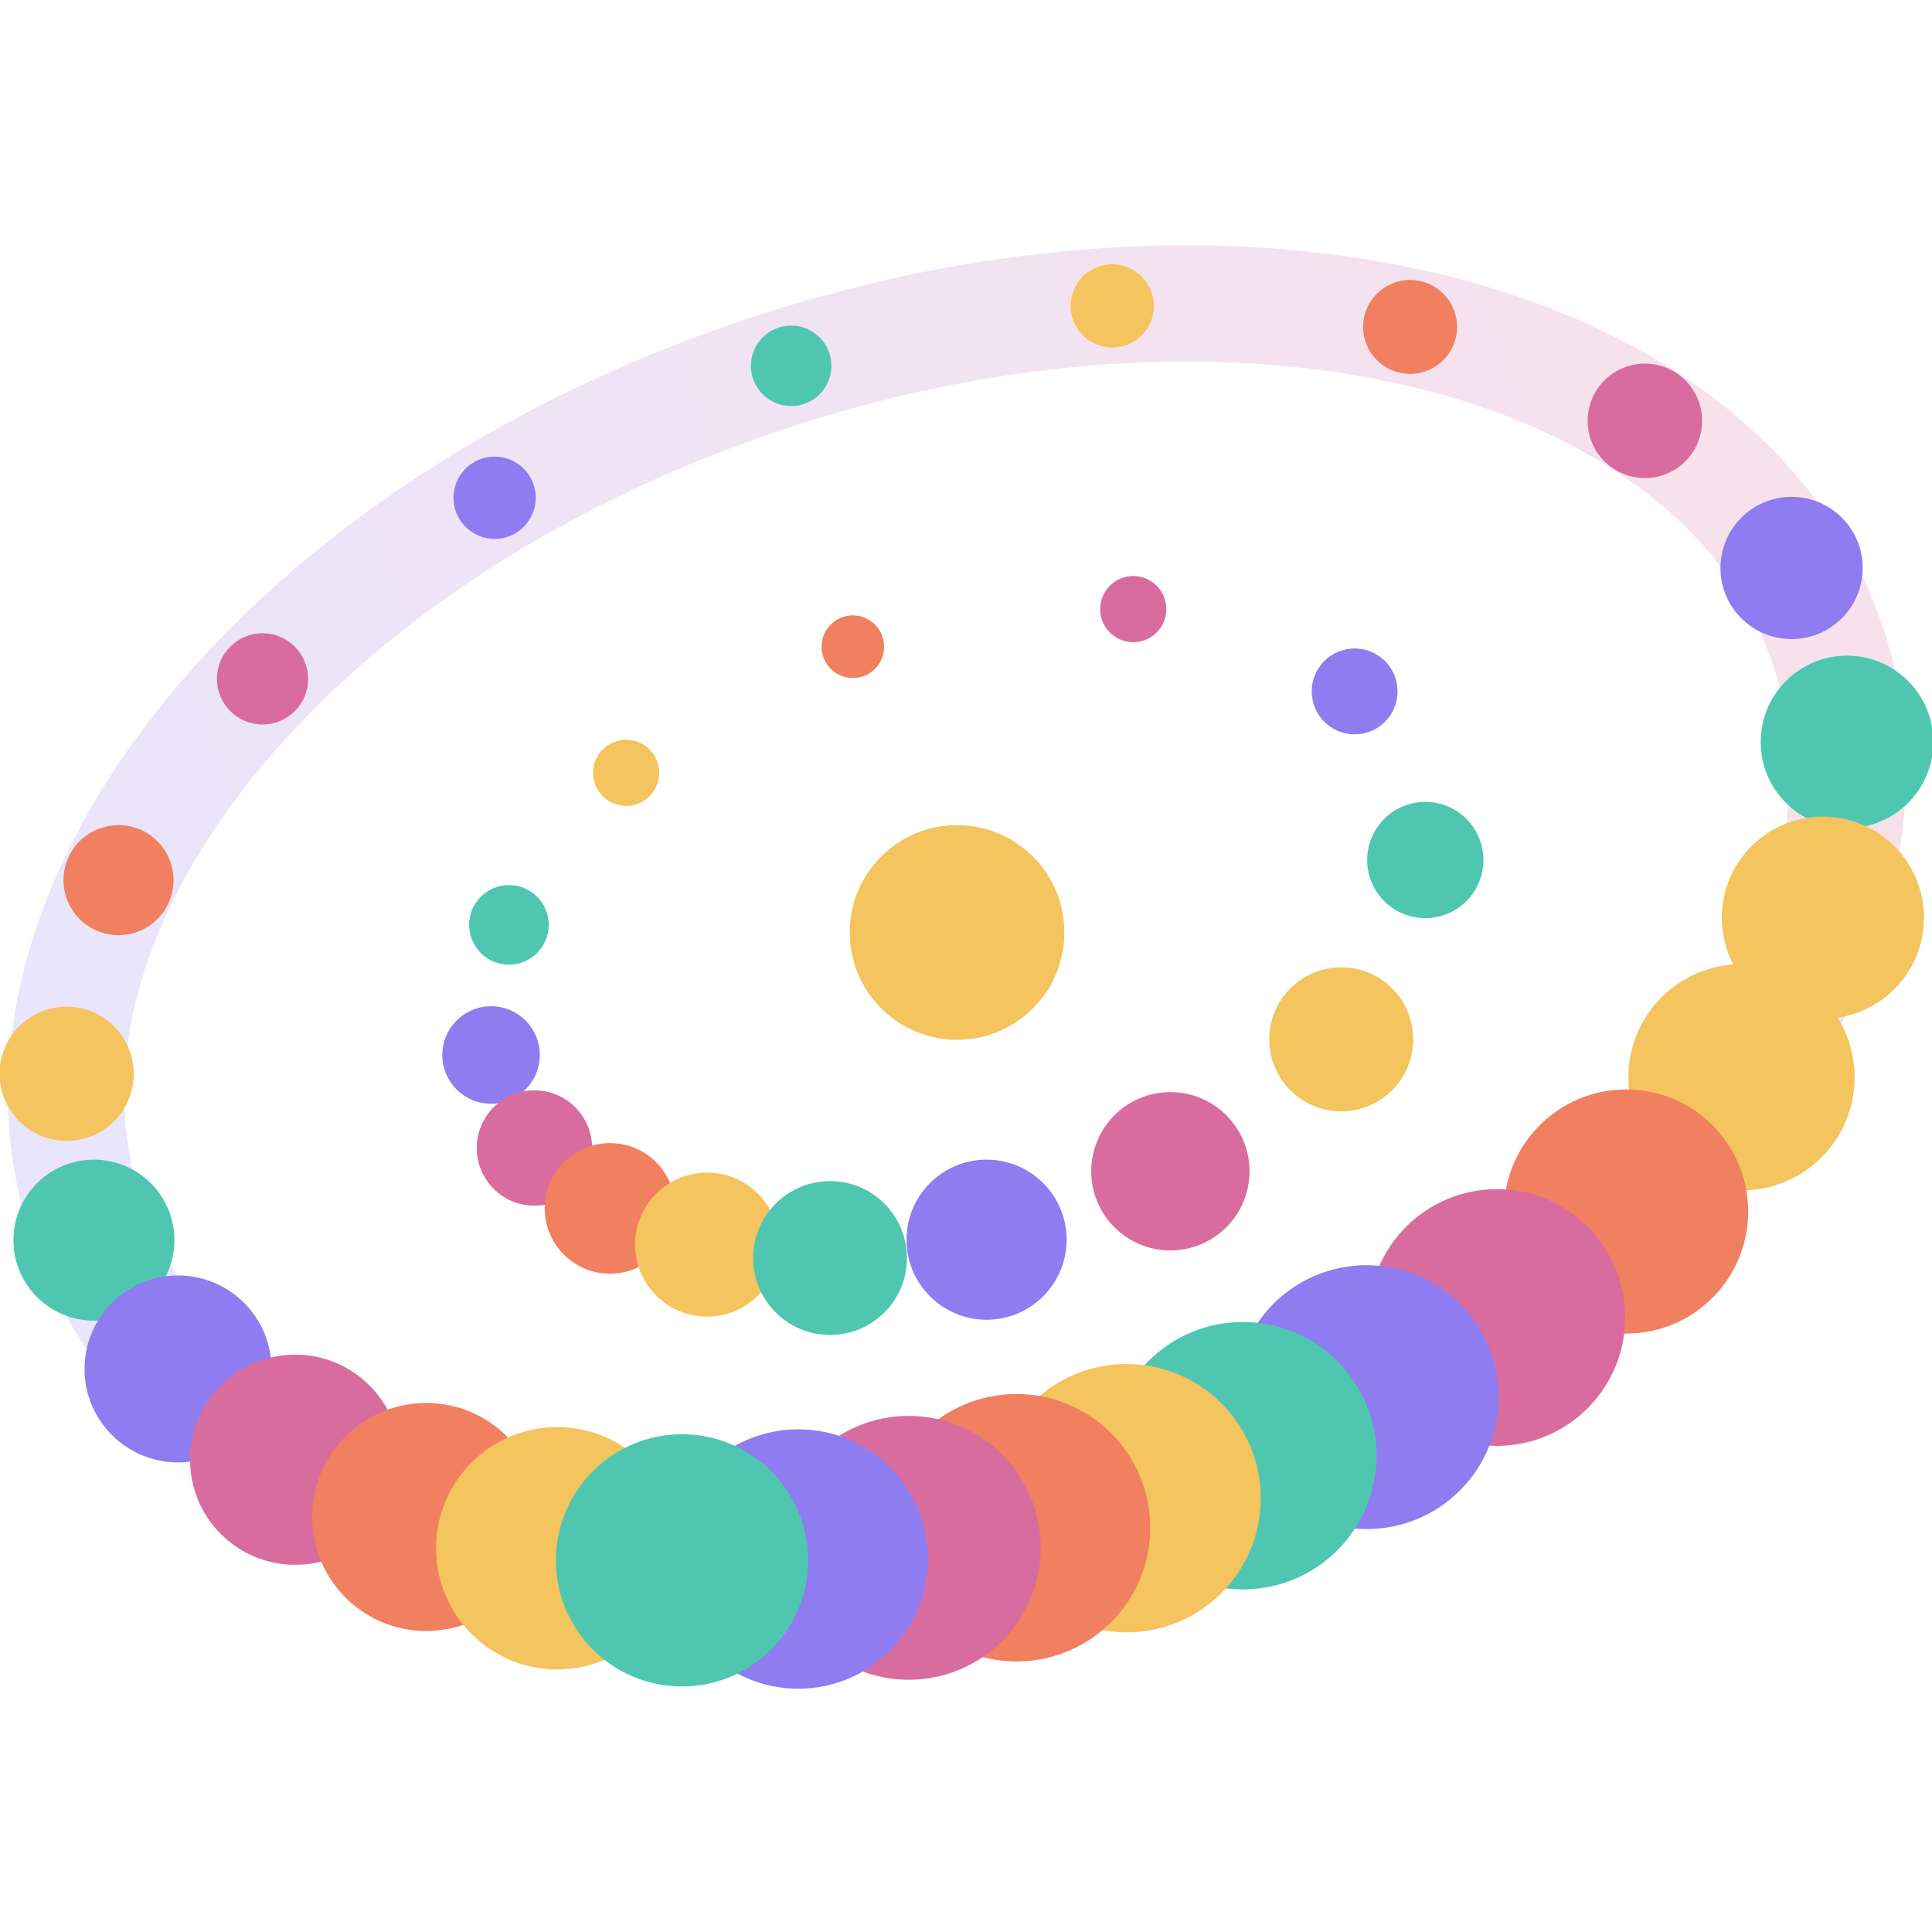
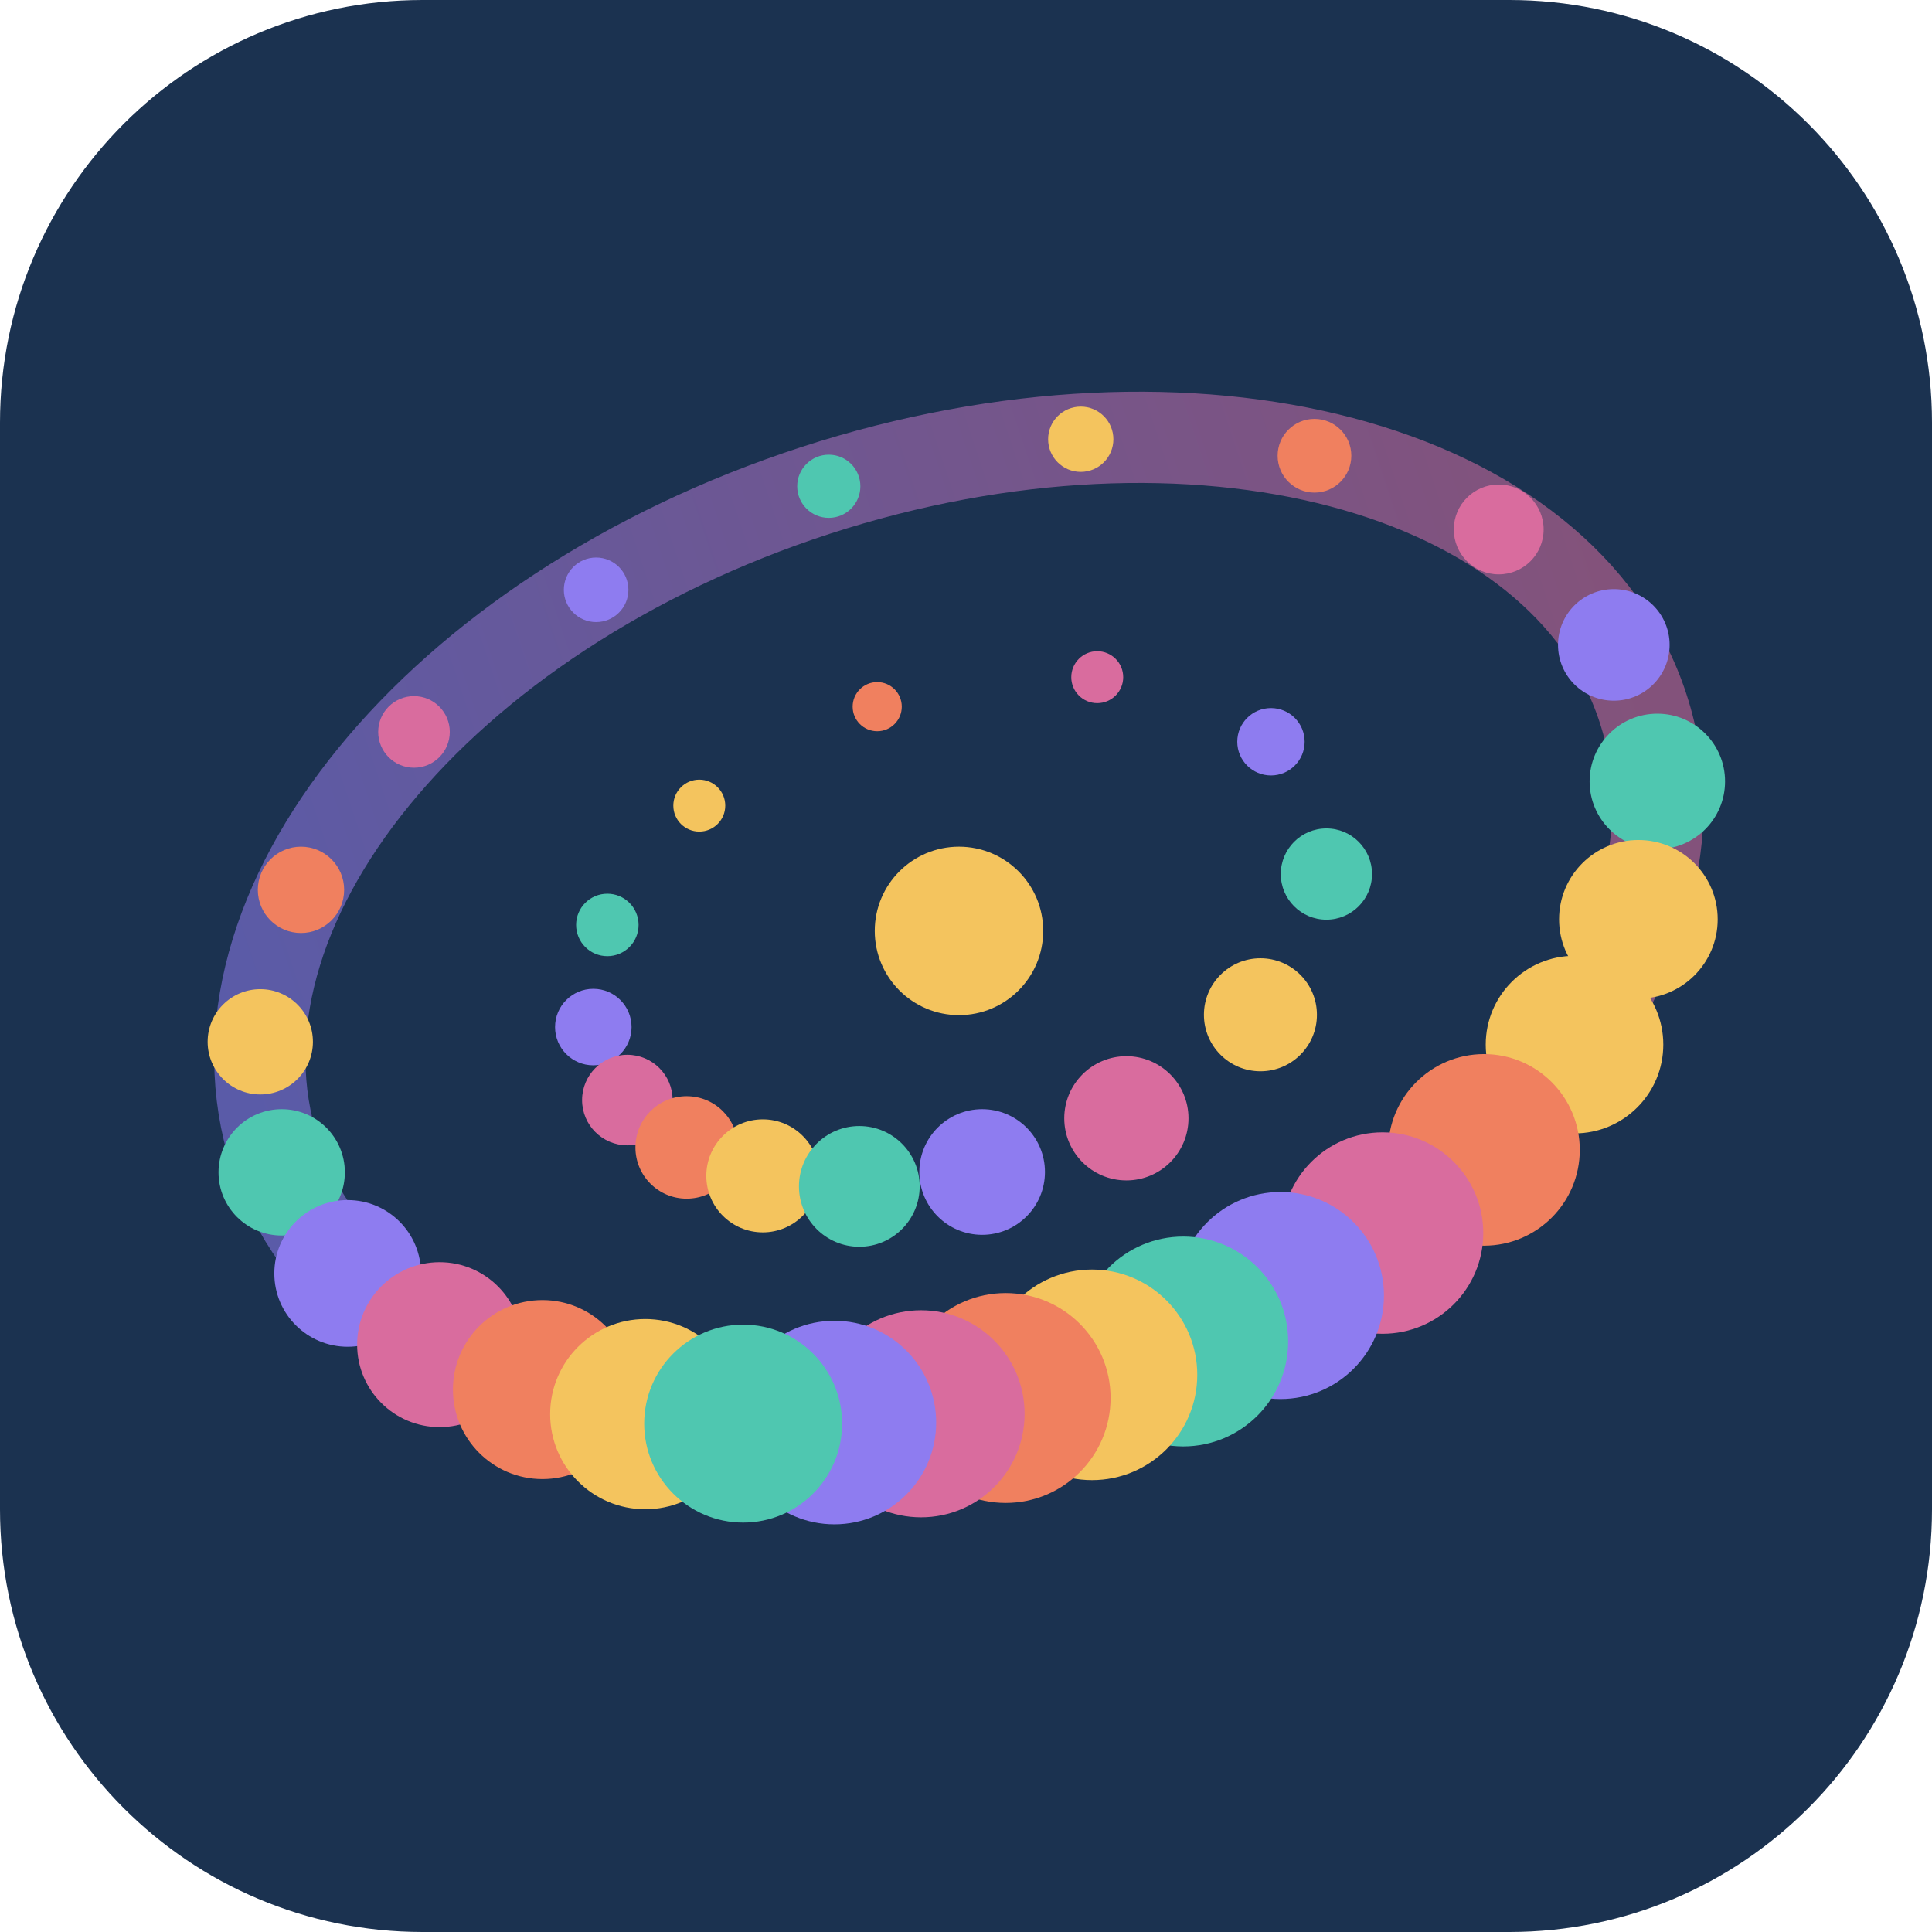
- <svg xmlns="http://www.w3.org/2000/svg" viewBox="56 69.5 432 432">
-   <defs>
-     <linearGradient id="g" x1="0" y1="0" x2="1" y2="0">
-       <stop offset="0" stop-color="#8E7CF0" />
-       <stop offset="1" stop-color="#D96C9E" />
-     </linearGradient>
-   </defs>
-   <ellipse cx="270" cy="278" rx="205" ry="132" transform="rotate(-18.0 270 278)" fill="none" stroke="url(#g)" stroke-opacity="0.2" stroke-width="26" />
-   <circle cx="304.7" cy="137.9" r="9.3" fill="#F4C45E" fill-opacity="1" />
-   <circle cx="371.3" cy="142.6" r="10.5" fill="#F0805F" fill-opacity="1" />
-   <circle cx="232.9" cy="151.3" r="9.0" fill="#4FC7B0" fill-opacity="1" />
-   <circle cx="423.8" cy="163.6" r="12.8" fill="#D96C9E" fill-opacity="1" />
-   <circle cx="166.6" cy="180.8" r="9.2" fill="#8E7CF0" fill-opacity="1" />
-   <circle cx="456.6" cy="196.5" r="15.9" fill="#8E7CF0" fill-opacity="1" />
-   <circle cx="114.7" cy="221.3" r="10.2" fill="#D96C9E" fill-opacity="1" />
-   <circle cx="469.0" cy="235.4" r="19.3" fill="#4FC7B0" fill-opacity="1" />
-   <circle cx="82.5" cy="266.3" r="12.3" fill="#F0805F" fill-opacity="1" />
-   <circle cx="463.6" cy="274.7" r="22.6" fill="#F4C45E" fill-opacity="1" />
-   <circle cx="70.9" cy="309.6" r="15.0" fill="#F4C45E" fill-opacity="1" />
-   <circle cx="445.4" cy="310.4" r="25.3" fill="#F4C45E" fill-opacity="1" />
-   <circle cx="419.6" cy="340.4" r="27.3" fill="#F0805F" fill-opacity="1" />
-   <circle cx="77.0" cy="346.8" r="18.0" fill="#4FC7B0" fill-opacity="1" />
-   <circle cx="390.7" cy="364.1" r="28.7" fill="#D96C9E" fill-opacity="1" />
-   <circle cx="95.8" cy="375.6" r="20.9" fill="#8E7CF0" fill-opacity="1" />
-   <circle cx="361.6" cy="381.9" r="29.5" fill="#8E7CF0" fill-opacity="1" />
-   <circle cx="333.9" cy="395.0" r="29.9" fill="#4FC7B0" fill-opacity="1" />
-   <circle cx="122.0" cy="395.9" r="23.5" fill="#D96C9E" fill-opacity="1" />
-   <circle cx="307.9" cy="404.5" r="30.0" fill="#F4C45E" fill-opacity="1" />
-   <circle cx="151.3" cy="408.7" r="25.5" fill="#F0805F" fill-opacity="1" />
-   <circle cx="283.3" cy="411.1" r="29.9" fill="#F0805F" fill-opacity="1" />
-   <circle cx="259.2" cy="415.6" r="29.5" fill="#D96C9E" fill-opacity="1" />
-   <circle cx="180.6" cy="415.7" r="27.1" fill="#F4C45E" fill-opacity="1" />
-   <circle cx="234.5" cy="418.1" r="29.0" fill="#8E7CF0" fill-opacity="1" />
-   <circle cx="208.5" cy="418.4" r="28.2" fill="#4FC7B0" fill-opacity="1" />
-   <circle cx="309.4" cy="205.7" r="7.4" fill="#D96C9E" fill-opacity="1" />
-   <circle cx="246.7" cy="214.1" r="7.0" fill="#F0805F" fill-opacity="1" />
-   <circle cx="358.9" cy="224.1" r="9.6" fill="#8E7CF0" fill-opacity="1" />
-   <circle cx="196.0" cy="242.3" r="7.4" fill="#F4C45E" fill-opacity="1" />
-   <circle cx="374.7" cy="261.8" r="13.0" fill="#4FC7B0" fill-opacity="1" />
-   <circle cx="169.8" cy="276.3" r="8.9" fill="#4FC7B0" fill-opacity="1" />
-   <circle cx="355.9" cy="301.9" r="16.1" fill="#F4C45E" fill-opacity="1" />
-   <circle cx="165.8" cy="305.4" r="10.9" fill="#8E7CF0" fill-opacity="1" />
-   <circle cx="175.5" cy="326.2" r="12.9" fill="#D96C9E" fill-opacity="1" />
-   <circle cx="317.7" cy="331.4" r="17.7" fill="#D96C9E" fill-opacity="1" />
-   <circle cx="192.4" cy="339.7" r="14.6" fill="#F0805F" fill-opacity="1" />
-   <circle cx="276.6" cy="346.7" r="17.9" fill="#8E7CF0" fill-opacity="1" />
-   <circle cx="214.1" cy="347.8" r="16.1" fill="#F4C45E" fill-opacity="1" />
-   <circle cx="241.6" cy="350.8" r="17.2" fill="#4FC7B0" fill-opacity="1" />
-   <circle cx="270.0" cy="278.0" r="24.0" fill="#F4C45E" fill-opacity="1" />
+ <svg xmlns="http://www.w3.org/2000/svg" viewBox="0 0 512 512">
+   <rect width="512" height="512" rx="112" fill="#1B3250" />
+   <g transform="translate(3.04 -11.84) scale(0.93)">
+     <defs>
+       <linearGradient id="g" x1="0" y1="0" x2="1" y2="0">
+         <stop offset="0" stop-color="#8E7CF0" />
+         <stop offset="1" stop-color="#D96C9E" />
+       </linearGradient>
+     </defs>
+     <ellipse cx="270" cy="278" rx="205" ry="132" transform="rotate(-18.0 270 278)" fill="none" stroke="url(#g)" stroke-opacity="0.55" stroke-width="26" />
+     <circle cx="304.7" cy="137.9" r="9.3" fill="#F4C45E" fill-opacity="1" />
+     <circle cx="371.3" cy="142.6" r="10.5" fill="#F0805F" fill-opacity="1" />
+     <circle cx="232.9" cy="151.3" r="9.0" fill="#4FC7B0" fill-opacity="1" />
+     <circle cx="423.8" cy="163.6" r="12.8" fill="#D96C9E" fill-opacity="1" />
+     <circle cx="166.6" cy="180.8" r="9.2" fill="#8E7CF0" fill-opacity="1" />
+     <circle cx="456.6" cy="196.5" r="15.9" fill="#8E7CF0" fill-opacity="1" />
+     <circle cx="114.7" cy="221.3" r="10.2" fill="#D96C9E" fill-opacity="1" />
+     <circle cx="469.0" cy="235.4" r="19.3" fill="#4FC7B0" fill-opacity="1" />
+     <circle cx="82.5" cy="266.3" r="12.3" fill="#F0805F" fill-opacity="1" />
+     <circle cx="463.6" cy="274.7" r="22.6" fill="#F4C45E" fill-opacity="1" />
+     <circle cx="70.9" cy="309.6" r="15.0" fill="#F4C45E" fill-opacity="1" />
+     <circle cx="445.4" cy="310.4" r="25.3" fill="#F4C45E" fill-opacity="1" />
+     <circle cx="419.6" cy="340.4" r="27.3" fill="#F0805F" fill-opacity="1" />
+     <circle cx="77.0" cy="346.8" r="18.0" fill="#4FC7B0" fill-opacity="1" />
+     <circle cx="390.7" cy="364.1" r="28.7" fill="#D96C9E" fill-opacity="1" />
+     <circle cx="95.8" cy="375.6" r="20.9" fill="#8E7CF0" fill-opacity="1" />
+     <circle cx="361.6" cy="381.9" r="29.5" fill="#8E7CF0" fill-opacity="1" />
+     <circle cx="333.9" cy="395.0" r="29.9" fill="#4FC7B0" fill-opacity="1" />
+     <circle cx="122.0" cy="395.9" r="23.5" fill="#D96C9E" fill-opacity="1" />
+     <circle cx="307.9" cy="404.5" r="30.0" fill="#F4C45E" fill-opacity="1" />
+     <circle cx="151.3" cy="408.7" r="25.5" fill="#F0805F" fill-opacity="1" />
+     <circle cx="283.3" cy="411.1" r="29.9" fill="#F0805F" fill-opacity="1" />
+     <circle cx="259.2" cy="415.6" r="29.5" fill="#D96C9E" fill-opacity="1" />
+     <circle cx="180.6" cy="415.7" r="27.1" fill="#F4C45E" fill-opacity="1" />
+     <circle cx="234.5" cy="418.1" r="29.0" fill="#8E7CF0" fill-opacity="1" />
+     <circle cx="208.5" cy="418.4" r="28.2" fill="#4FC7B0" fill-opacity="1" />
+     <circle cx="309.4" cy="205.7" r="7.4" fill="#D96C9E" fill-opacity="1" />
+     <circle cx="246.7" cy="214.1" r="7.0" fill="#F0805F" fill-opacity="1" />
+     <circle cx="358.9" cy="224.1" r="9.6" fill="#8E7CF0" fill-opacity="1" />
+     <circle cx="196.0" cy="242.3" r="7.4" fill="#F4C45E" fill-opacity="1" />
+     <circle cx="374.7" cy="261.8" r="13.0" fill="#4FC7B0" fill-opacity="1" />
+     <circle cx="169.8" cy="276.3" r="8.9" fill="#4FC7B0" fill-opacity="1" />
+     <circle cx="355.9" cy="301.9" r="16.1" fill="#F4C45E" fill-opacity="1" />
+     <circle cx="165.8" cy="305.4" r="10.9" fill="#8E7CF0" fill-opacity="1" />
+     <circle cx="175.5" cy="326.2" r="12.9" fill="#D96C9E" fill-opacity="1" />
+     <circle cx="317.7" cy="331.4" r="17.7" fill="#D96C9E" fill-opacity="1" />
+     <circle cx="192.4" cy="339.7" r="14.6" fill="#F0805F" fill-opacity="1" />
+     <circle cx="276.6" cy="346.7" r="17.9" fill="#8E7CF0" fill-opacity="1" />
+     <circle cx="214.1" cy="347.8" r="16.1" fill="#F4C45E" fill-opacity="1" />
+     <circle cx="241.6" cy="350.8" r="17.2" fill="#4FC7B0" fill-opacity="1" />
+     <circle cx="270.0" cy="278.0" r="24.0" fill="#F4C45E" fill-opacity="1" />
+   </g>
</svg>
